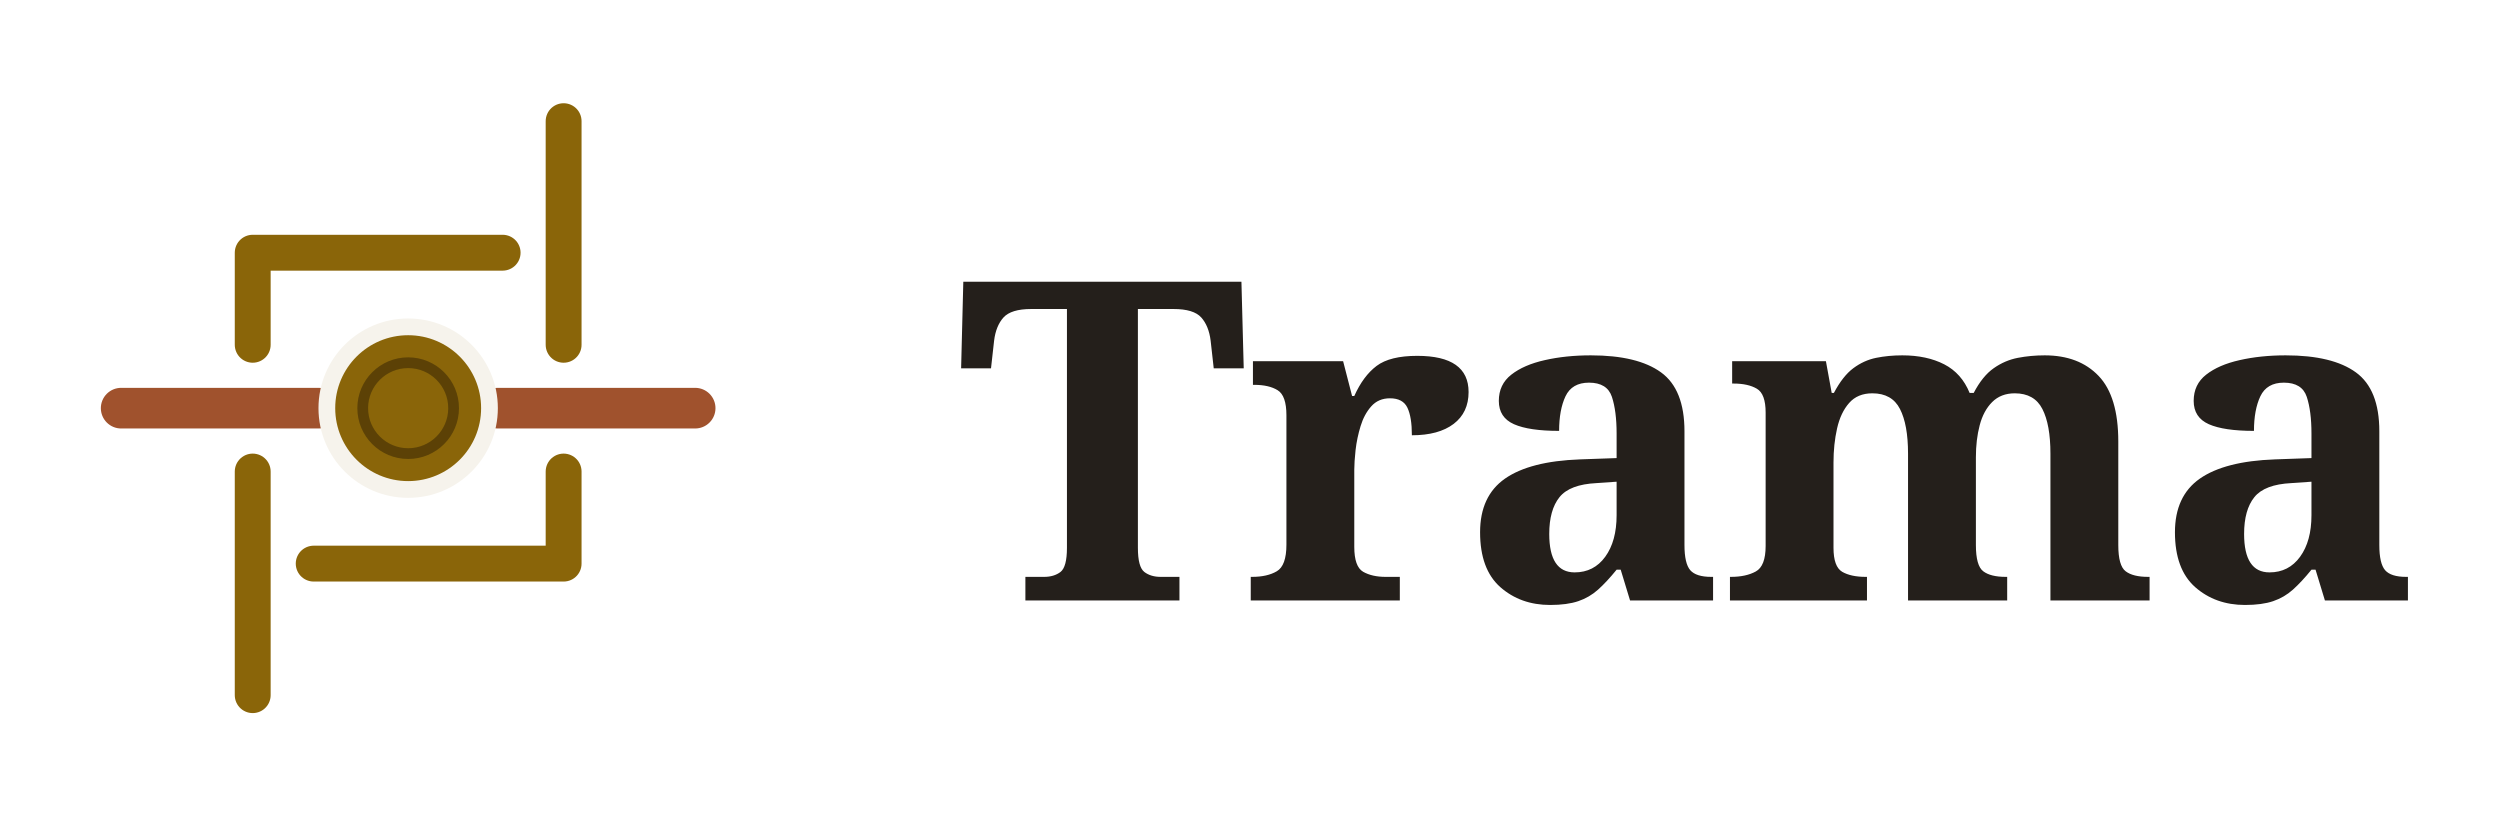
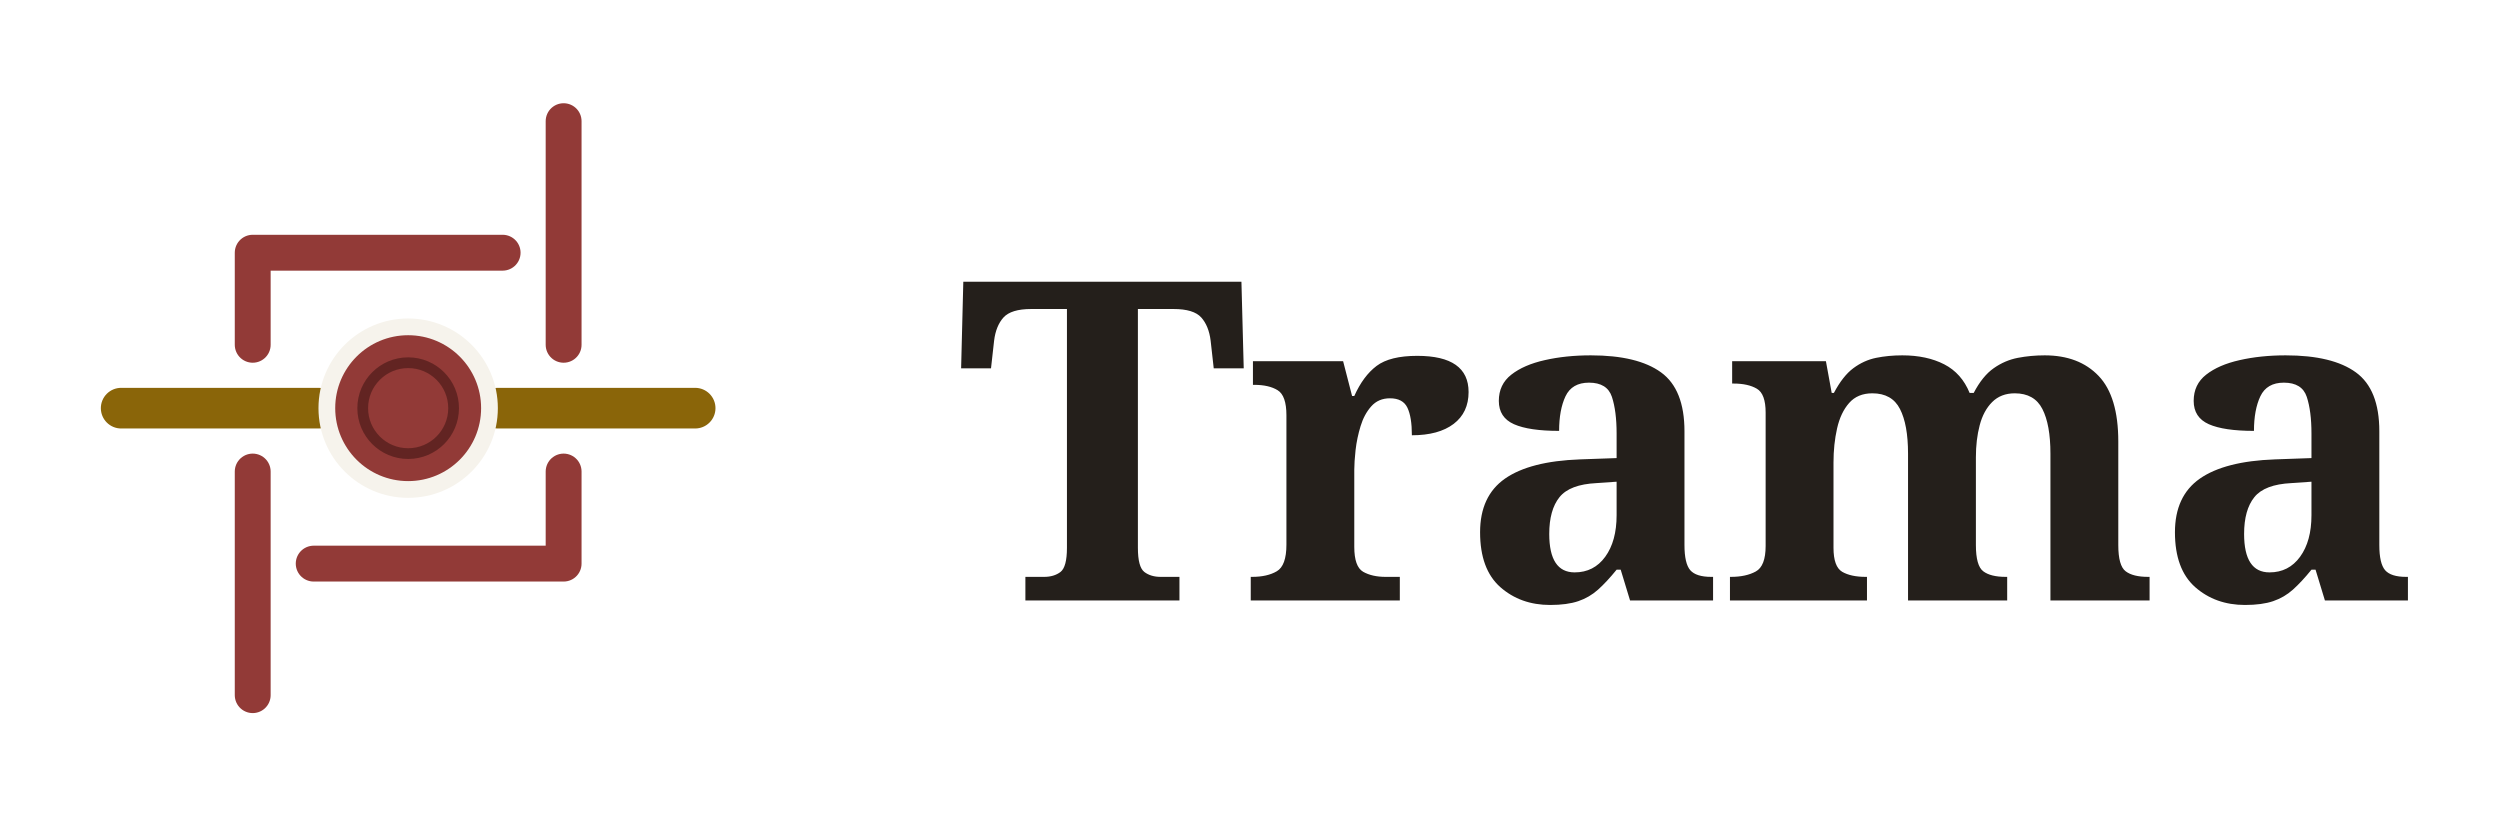
<svg xmlns="http://www.w3.org/2000/svg" viewBox="0 0 392 128" fill="none">
-   <style>.pri{stroke:#8a6509}.warm{stroke:#a0522d}.hub{fill:#8a6509}.ring{stroke:#3d2a03}.halo{fill:#f6f3ec}.wm{fill:#241f1b}@media(prefers-color-scheme:dark){.pri{stroke:#e8bd4f}.warm{stroke:#e0916a}.hub{fill:#e8bd4f}.ring{stroke:#1c1404}.halo{fill:#121012}.wm{fill:#e6e2dd}}</style>
+   <style>.pri{stroke:#923a37}.warm{stroke:#8a6509}.hub{fill:#923a37}.ring{stroke:#431614}.halo{fill:#f6f3ec}.wm{fill:#241f1b}@media(prefers-color-scheme:dark){.pri{stroke:#ff958d}.warm{stroke:#e8bd4f}.hub{fill:#ff958d}.ring{stroke:#180807}.halo{fill:#121012}.wm{fill:#e6e2dd}}</style>
  <g transform="translate(4 4) scale(0.9375)">
    <path d="M38 112 L38 74.6" class="pri" stroke-width="6" stroke-linecap="round" stroke-linejoin="round" />
    <path d="M38 53.4 L38 38 L79.8 38" class="pri" stroke-width="6" stroke-linecap="round" stroke-linejoin="round" />
    <path d="M90 16 L90 53.4" class="pri" stroke-width="6" stroke-linecap="round" stroke-linejoin="round" />
    <path d="M90 74.6 L90 90 L48.2 90" class="pri" stroke-width="6" stroke-linecap="round" stroke-linejoin="round" />
    <path d="M16 64 L49 64" class="warm" stroke-width="6.8" stroke-linecap="round" stroke-linejoin="round" />
    <path d="M79 64 L112 64" class="warm" stroke-width="6.8" stroke-linecap="round" stroke-linejoin="round" />
    <circle cx="64" cy="64" r="15" class="halo" />
    <circle cx="64" cy="64" r="12.2" class="hub" />
    <circle cx="64" cy="64" r="7.6" class="ring" fill="none" stroke-width="1.8" opacity="0.6" />
  </g>
  <text x="150" y="67" dominant-baseline="central" font-family="Fraunces,'Cormorant Garamond',Georgia,serif" font-size="70" font-weight="600" letter-spacing="-1" class="wm">Trama</text>
</svg>
